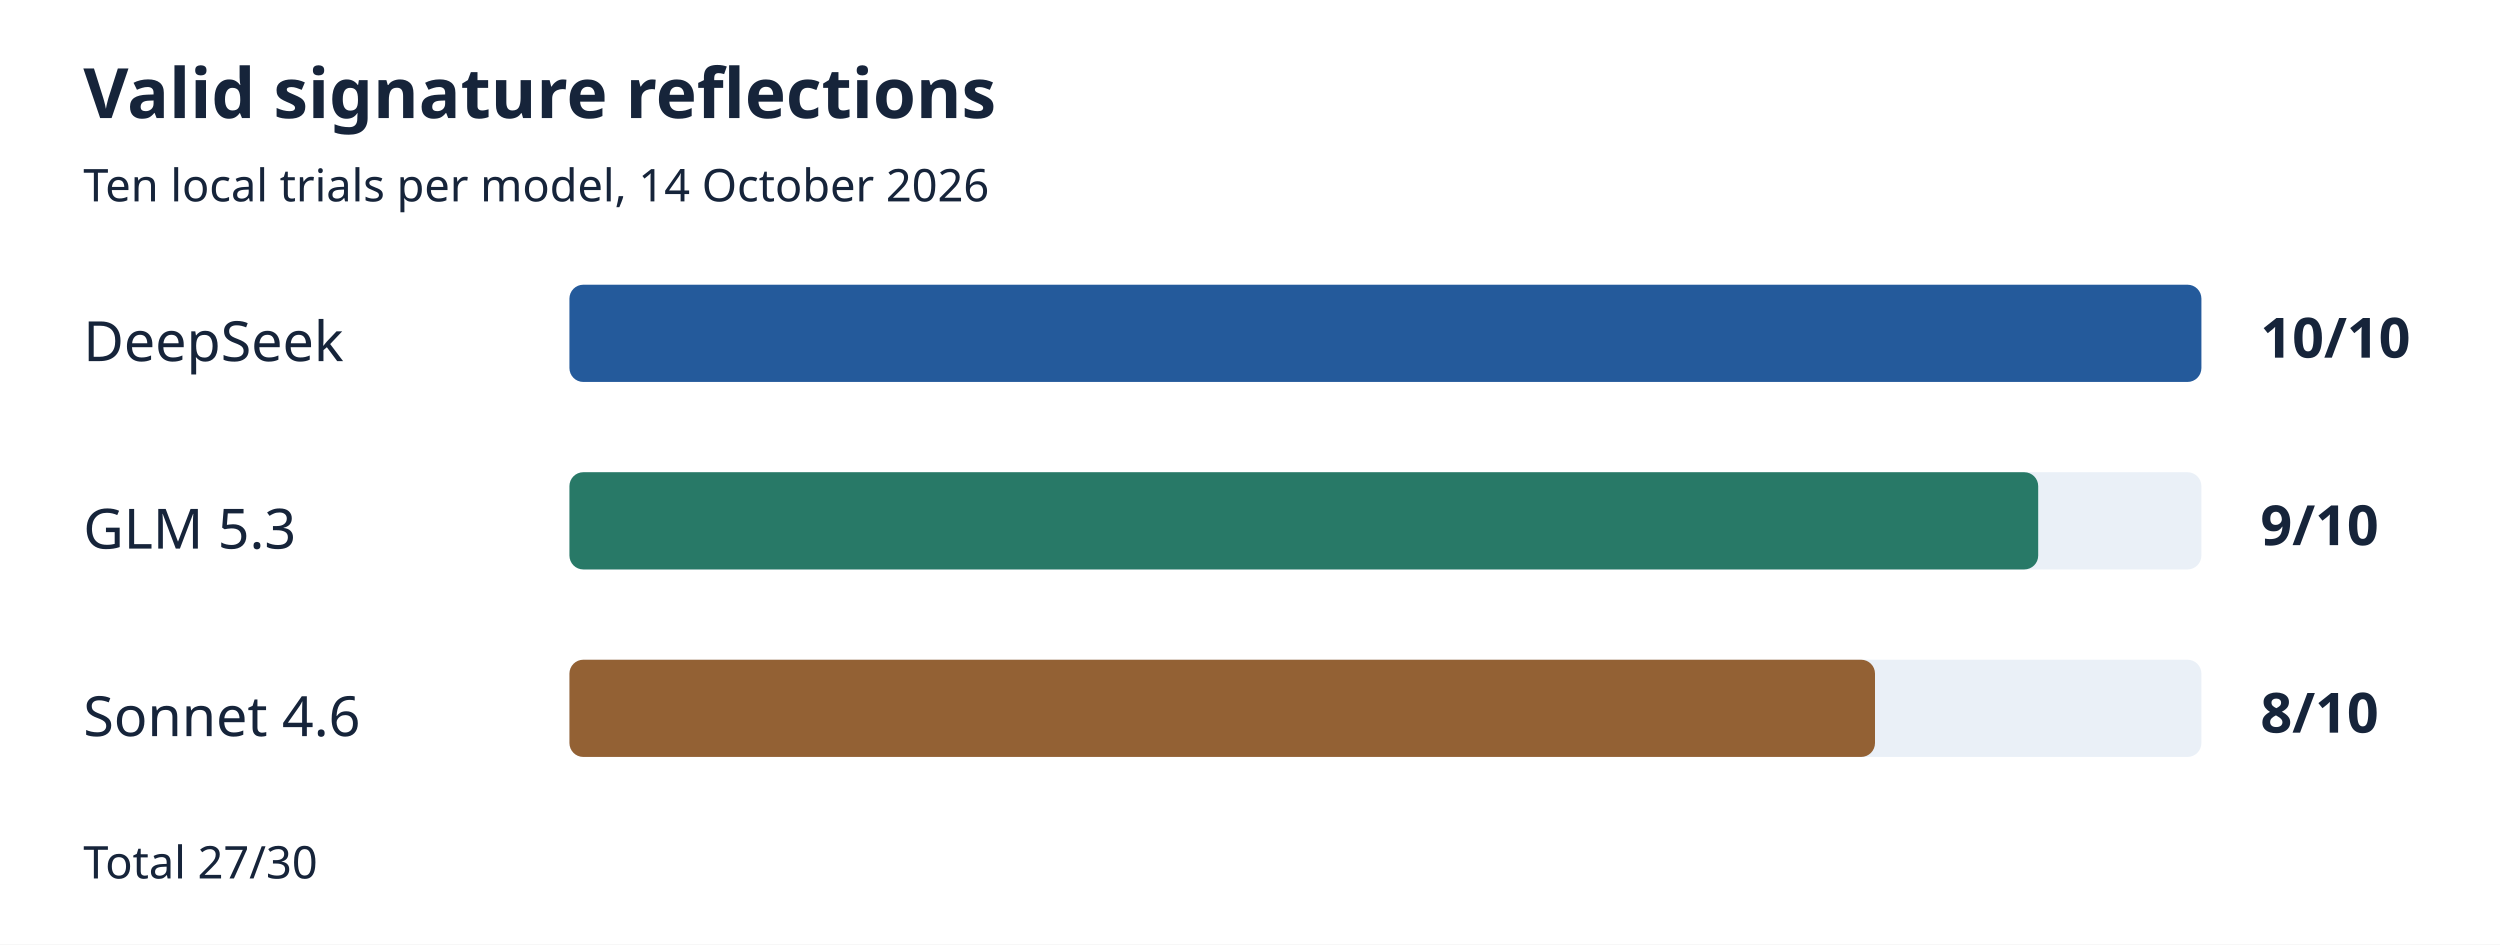
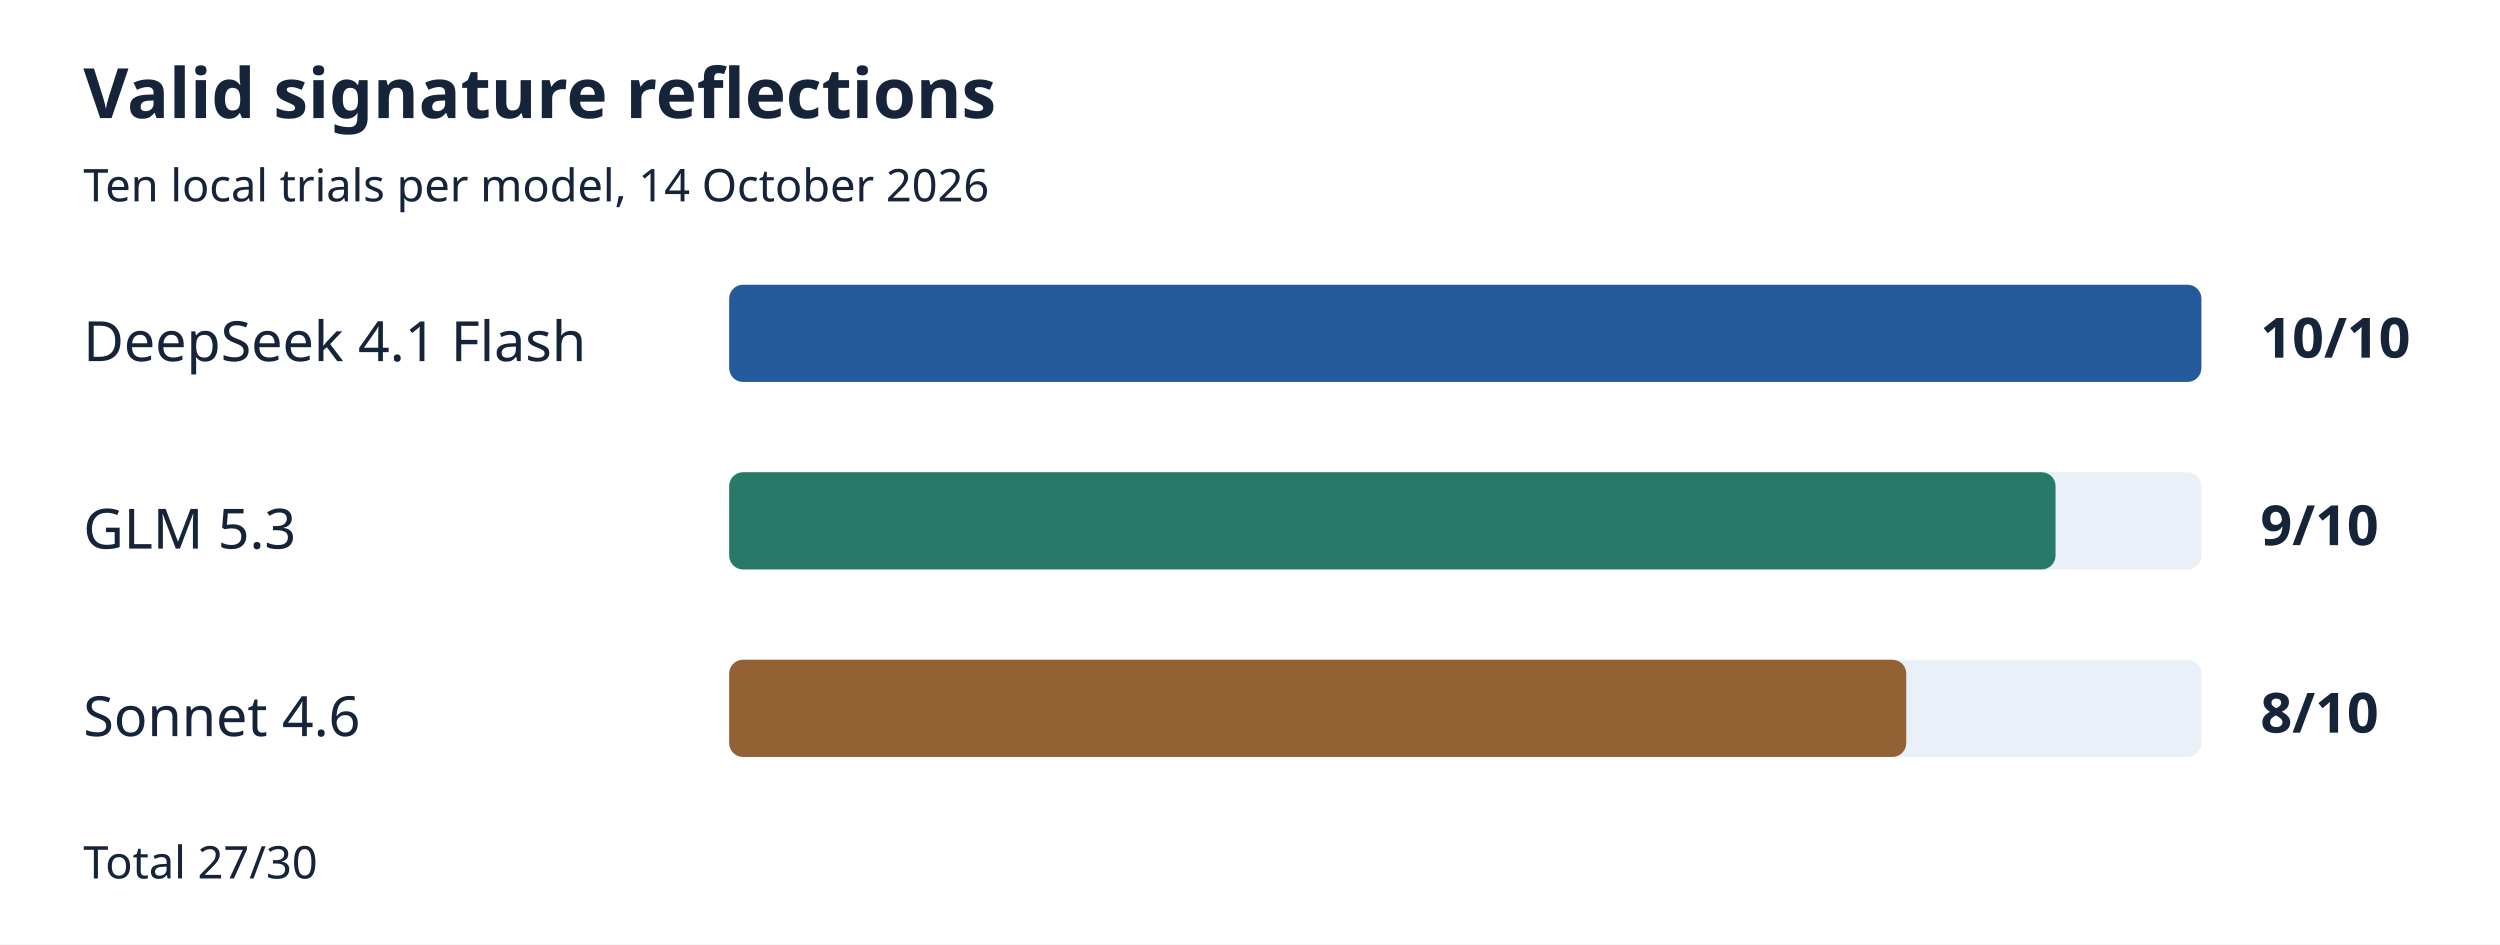
<svg xmlns="http://www.w3.org/2000/svg" role="img" aria-labelledby="title desc" viewBox="0 0 720 272">
  <rect width="720" height="272" fill="#ffffff" />
  <g font-family="system-ui, sans-serif" fill="#16243a">
    <text x="24" y="34" font-size="20" font-weight="700">Valid signature reflections</text>
    <text x="24" y="58" font-size="13">Ten local trials per model, 14 October 2026</text>
-     <text x="24" y="104" font-size="16">DeepSeek</text>
+     <text x="24" y="104" font-size="16">DeepSeek 4.1 Flash</text>
    <text x="24" y="158" font-size="16">GLM 5.3</text>
    <text x="24" y="212" font-size="16">Sonnet 4.6</text>
-     <rect x="164" y="82" width="470" height="28" rx="4" fill="#eaf0f7" />
-     <rect x="164" y="136" width="470" height="28" rx="4" fill="#eaf0f7" />
-     <rect x="164" y="190" width="470" height="28" rx="4" fill="#eaf0f7" />
-     <rect x="164" y="82" width="470" height="28" rx="4" fill="#245a9b" />
-     <rect x="164" y="136" width="423" height="28" rx="4" fill="#287967" />
-     <rect x="164" y="190" width="376" height="28" rx="4" fill="#936134" />
+     <rect x="210" y="82" width="424" height="28" rx="4" fill="#eaf0f7" />
+     <rect x="210" y="136" width="424" height="28" rx="4" fill="#eaf0f7" />
+     <rect x="210" y="190" width="424" height="28" rx="4" fill="#eaf0f7" />
+     <rect x="210" y="82" width="424" height="28" rx="4" fill="#245a9b" />
+     <rect x="210" y="136" width="382" height="28" rx="4" fill="#287967" />
+     <rect x="210" y="190" width="339" height="28" rx="4" fill="#936134" />
    <text x="651" y="103" font-size="16" font-weight="700">10/10</text>
    <text x="651" y="157" font-size="16" font-weight="700">9/10</text>
    <text x="651" y="211" font-size="16" font-weight="700">8/10</text>
    <text x="24" y="253" font-size="13">Total 27/30</text>
  </g>
</svg>
